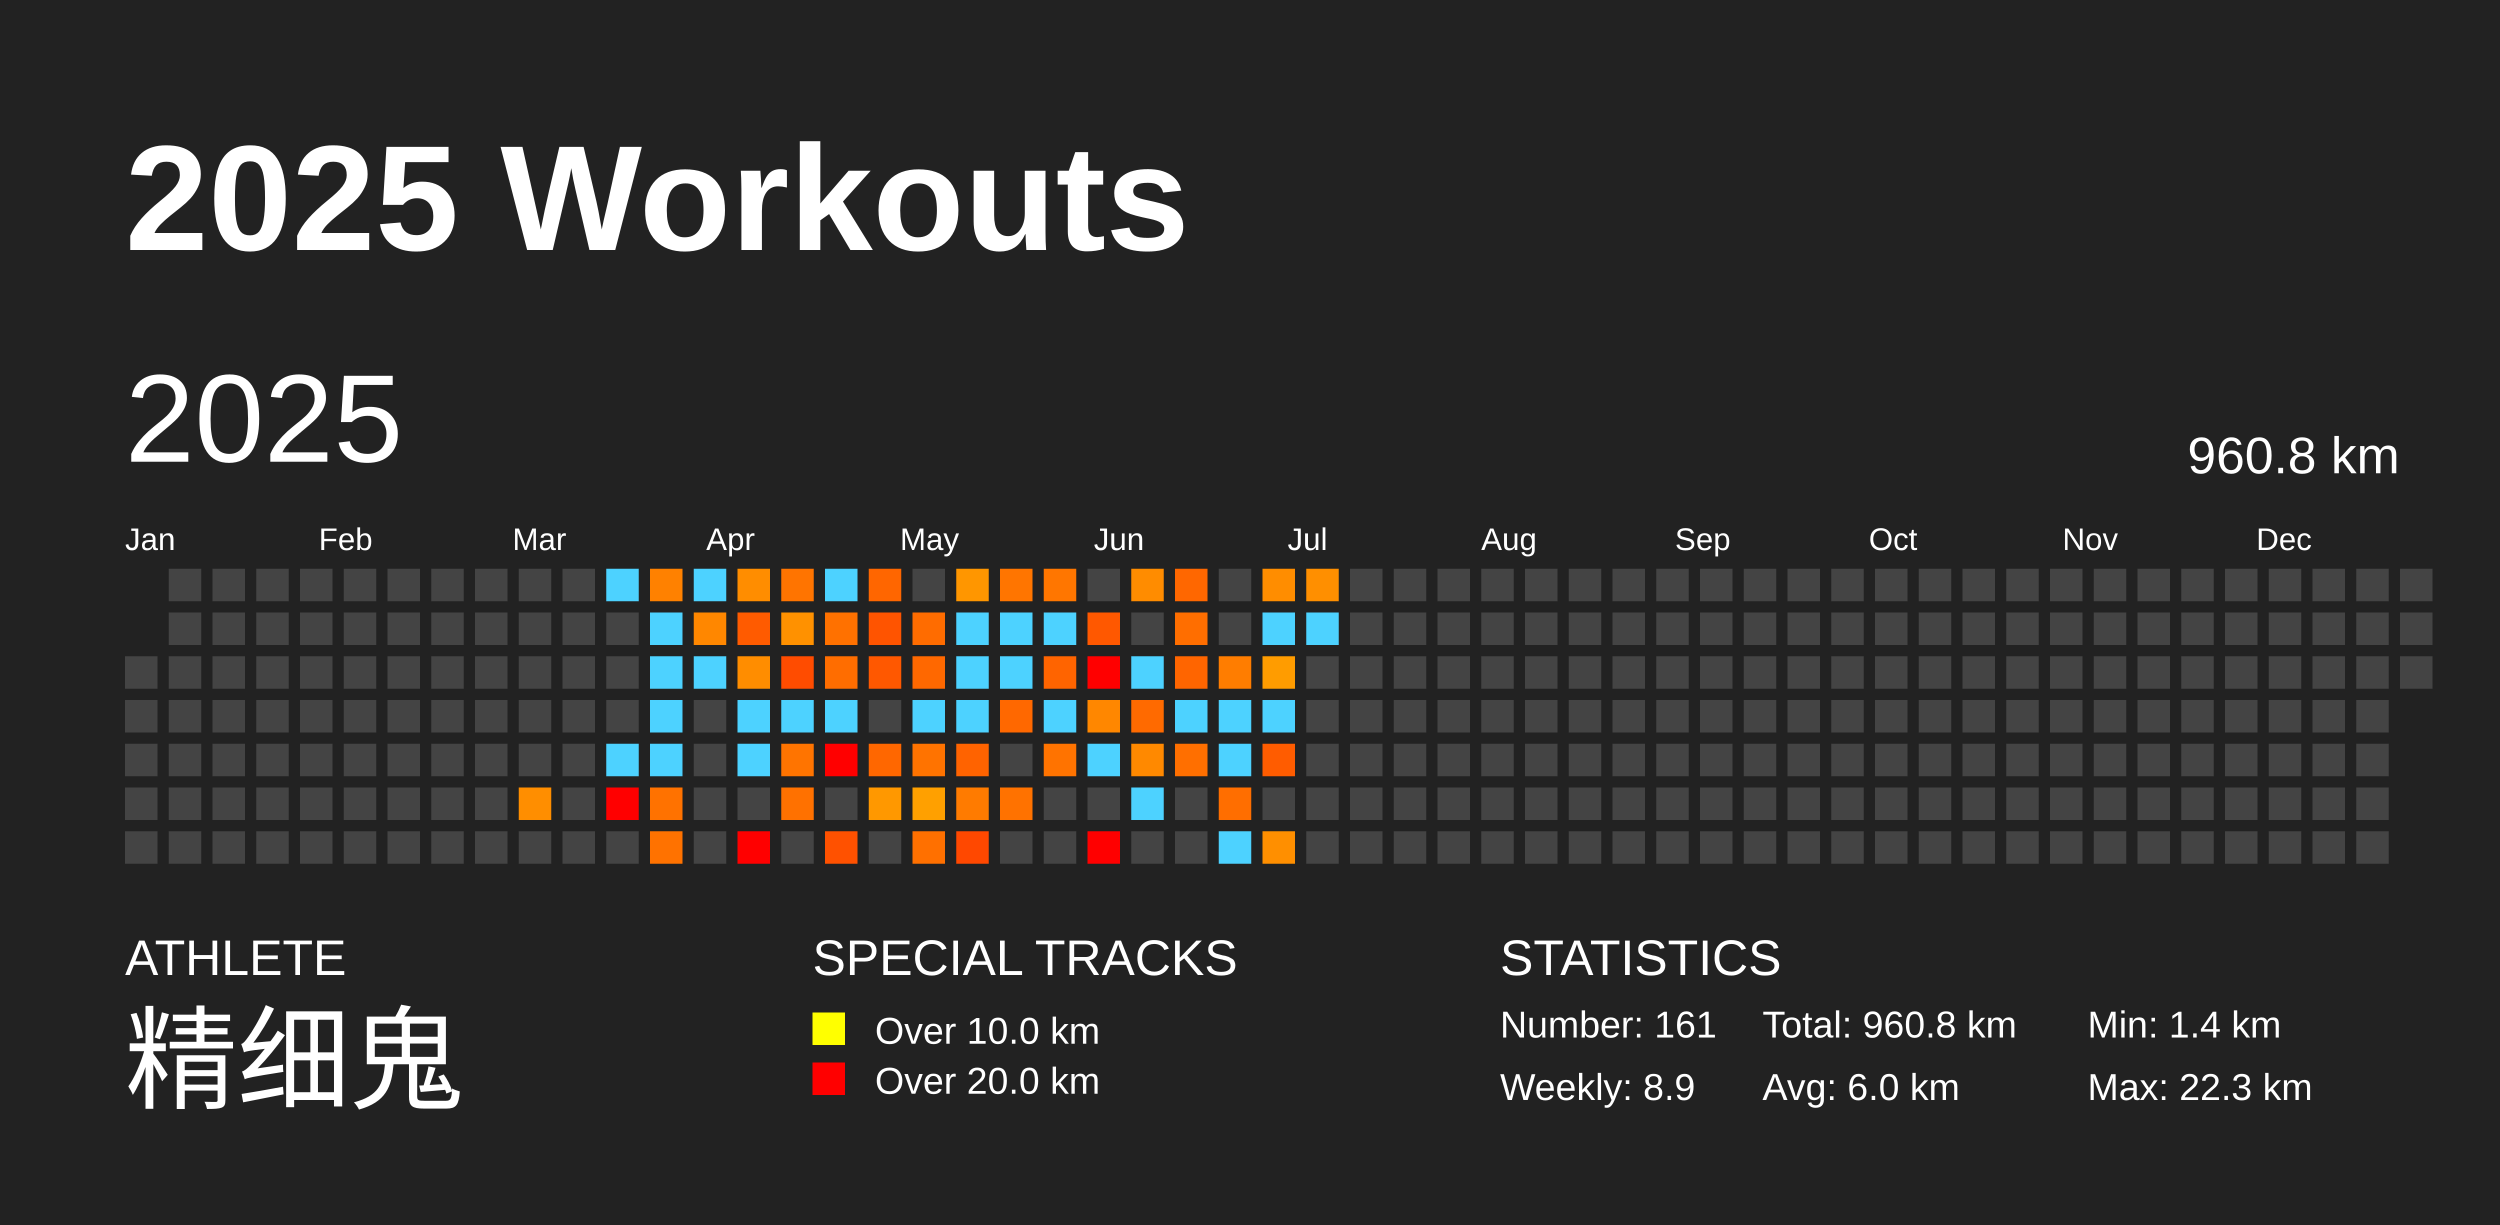
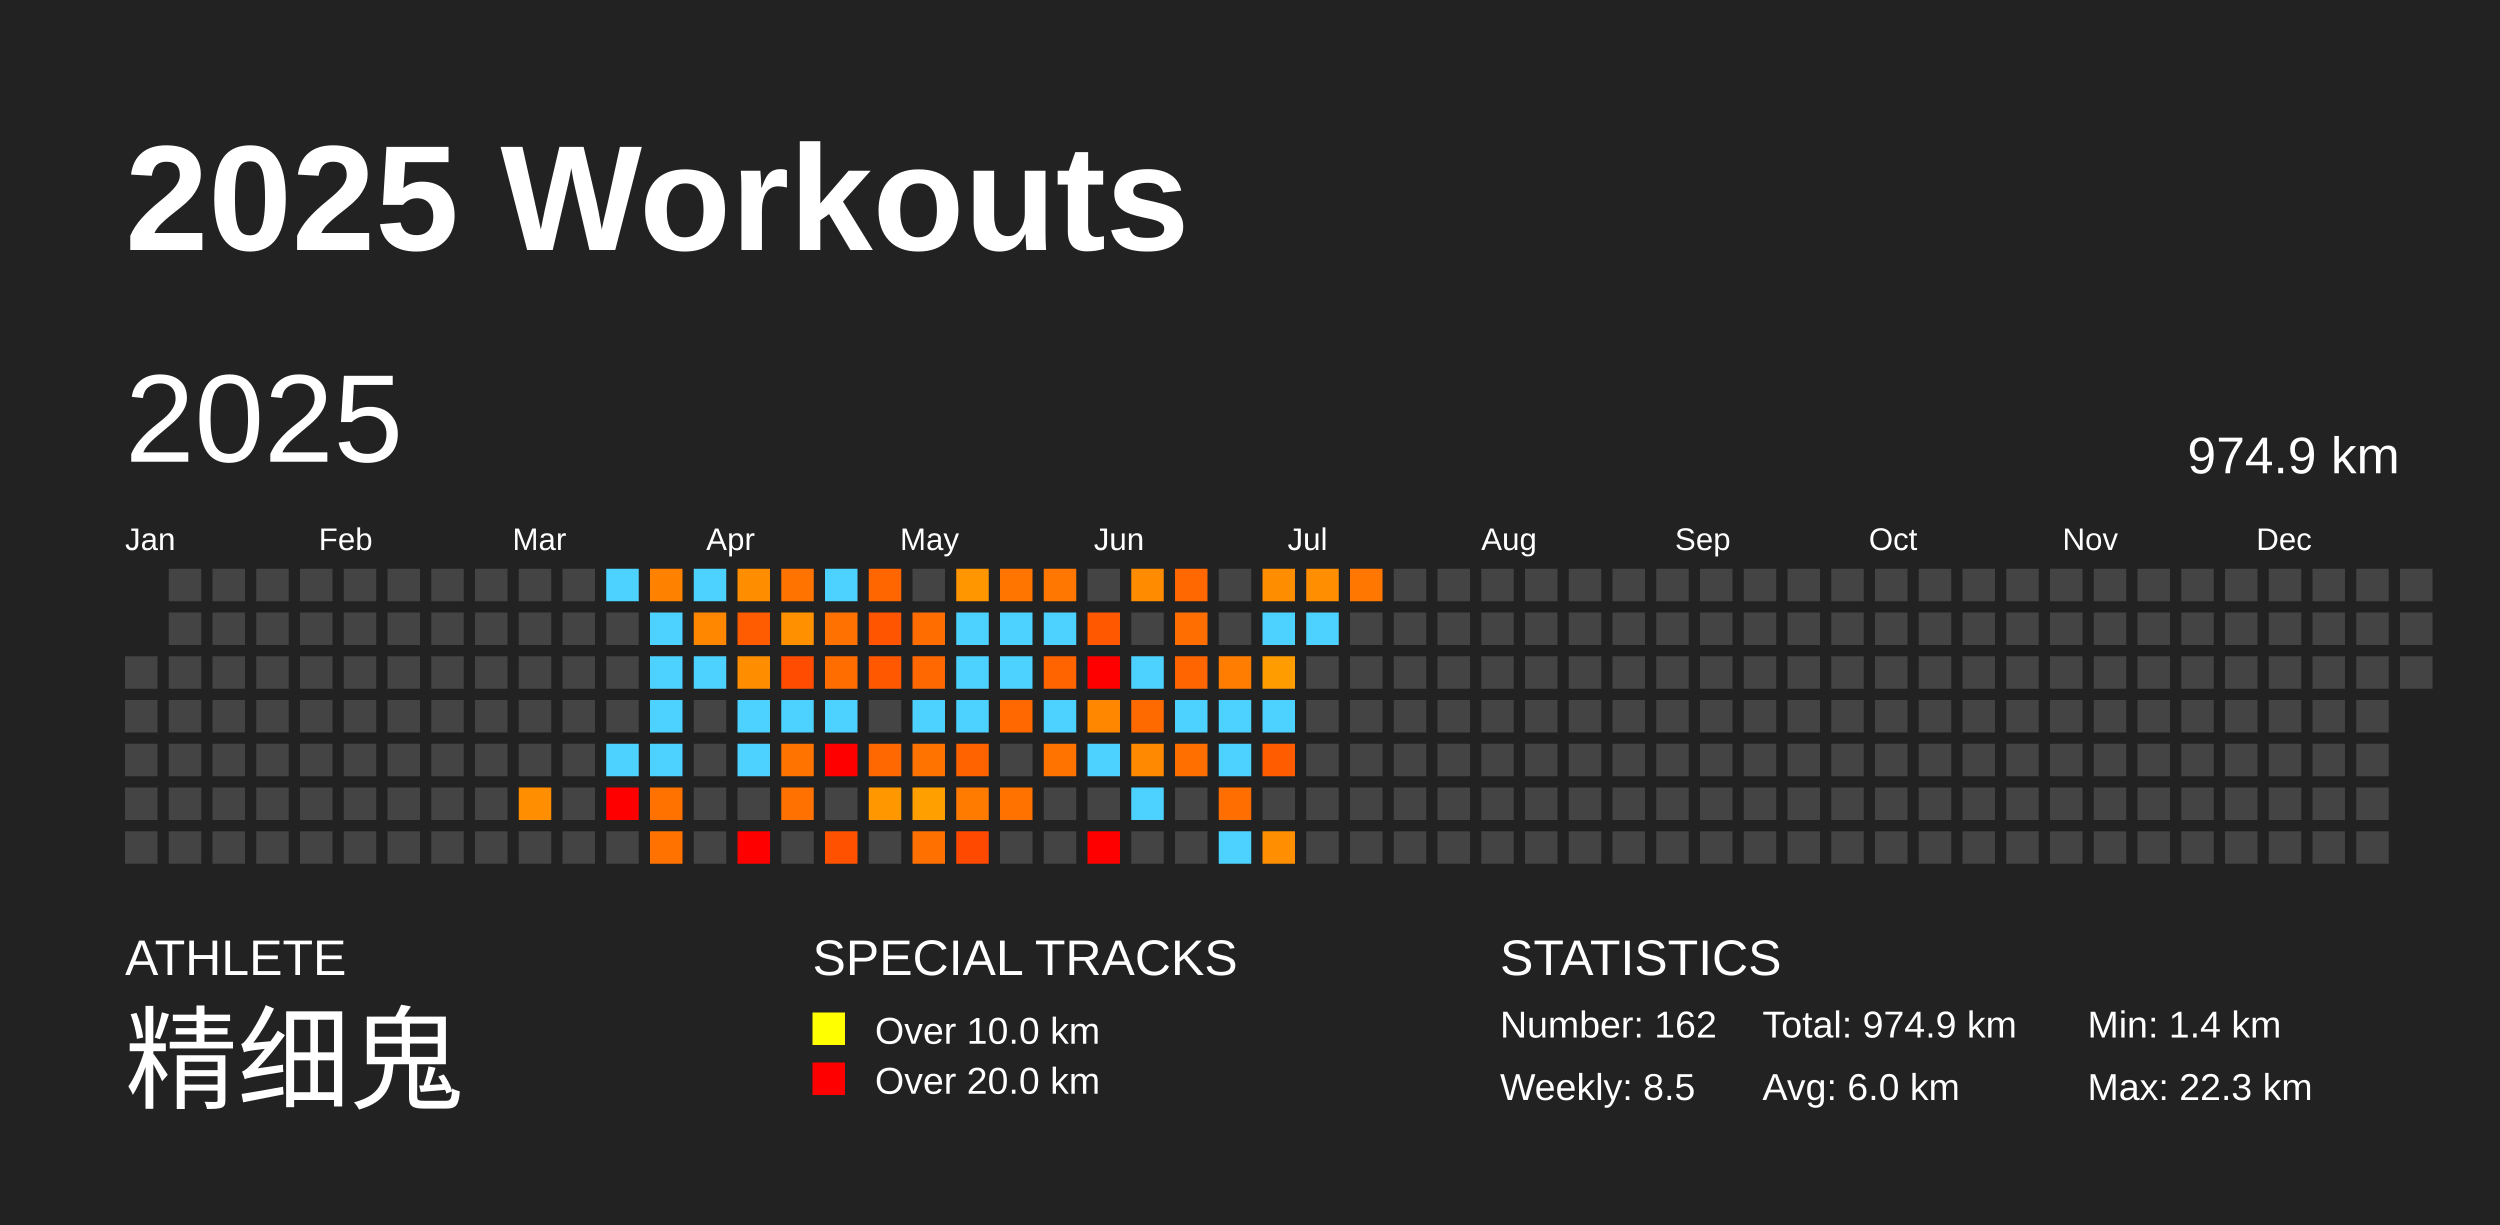
<svg xmlns="http://www.w3.org/2000/svg" baseProfile="full" height="98mm" version="1.1" viewBox="0,0,200,98" width="200mm">
  <defs />
  <rect fill="#222222" height="98" width="200" x="0" y="0" />
  <text fill="#FFFFFF" style="font-size:12px; font-family:Arial; font-weight:bold;" x="10" y="20">2025 Workouts</text>
  <text fill="#FFFFFF" style="font-size:4px; font-family:Arial" x="10" y="78">ATHLETE</text>
  <text fill="#FFFFFF" style="font-size:9px; font-family:Arial" x="10" y="88">精细鬼</text>
  <text fill="#FFFFFF" style="font-size:4px; font-family:Arial" x="65" y="78">SPECIAL TRACKS</text>
  <rect fill="yellow" height="2.6" width="2.6" x="65" y="81" />
  <text fill="#FFFFFF" style="font-size:3px; font-family:Arial" x="70" y="83.5">Over 10.0 km</text>
  <rect fill="red" height="2.6" width="2.6" x="65" y="85" />
  <text fill="#FFFFFF" style="font-size:3px; font-family:Arial" x="70" y="87.5">Over 20.0 km</text>
  <text fill="#FFFFFF" style="font-size:4px; font-family:Arial" x="120" y="78">STATISTICS</text>
-   <text fill="#FFFFFF" style="font-size:3px; font-family:Arial" x="120" y="83">Number: 161</text>
-   <text fill="#FFFFFF" style="font-size:3px; font-family:Arial" x="120" y="88">Weekly: 8.9</text>
-   <text fill="#FFFFFF" style="font-size:3px; font-family:Arial" x="141" y="83">Total: 960.8 km</text>
+   <text fill="#FFFFFF" style="font-size:3px; font-family:Arial" x="120" y="83">Number: 162</text>
+   <text fill="#FFFFFF" style="font-size:3px; font-family:Arial" x="120" y="88">Weekly: 8.5</text>
+   <text fill="#FFFFFF" style="font-size:3px; font-family:Arial" x="141" y="83">Total: 974.9 km</text>
  <text fill="#FFFFFF" style="font-size:3px; font-family:Arial" x="141" y="88">Avg: 6.0 km</text>
  <text fill="#FFFFFF" style="font-size:3px; font-family:Arial" x="167" y="83">Min: 1.4 km</text>
  <text fill="#FFFFFF" style="font-size:3px; font-family:Arial" x="167" y="88">Max: 22.3 km</text>
  <text dominant-baseline="hanging" fill="#FFFFFF" style="font-size:10.0px; font-family:Arial;" x="10" y="30">2025</text>
-   <text dominant-baseline="hanging" fill="#FFFFFF" style="font-size:4.125px; font-family:Arial;" x="175" y="35">960.8 km</text>
+   <text dominant-baseline="hanging" fill="#FFFFFF" style="font-size:4.125px; font-family:Arial;" x="175" y="35">974.9 km</text>
  <text fill="#FFFFFF" style="font-size:2.5px; font-family:Arial" x="10.0" y="44">Jan</text>
  <text fill="#FFFFFF" style="font-size:2.5px; font-family:Arial" x="25.5" y="44">Feb</text>
  <text fill="#FFFFFF" style="font-size:2.5px; font-family:Arial" x="41.0" y="44">Mar</text>
  <text fill="#FFFFFF" style="font-size:2.5px; font-family:Arial" x="56.5" y="44">Apr</text>
  <text fill="#FFFFFF" style="font-size:2.5px; font-family:Arial" x="72.0" y="44">May</text>
  <text fill="#FFFFFF" style="font-size:2.5px; font-family:Arial" x="87.5" y="44">Jun</text>
  <text fill="#FFFFFF" style="font-size:2.5px; font-family:Arial" x="103.0" y="44">Jul</text>
  <text fill="#FFFFFF" style="font-size:2.5px; font-family:Arial" x="118.5" y="44">Aug</text>
  <text fill="#FFFFFF" style="font-size:2.5px; font-family:Arial" x="134.0" y="44">Sep</text>
  <text fill="#FFFFFF" style="font-size:2.5px; font-family:Arial" x="149.5" y="44">Oct</text>
  <text fill="#FFFFFF" style="font-size:2.5px; font-family:Arial" x="165.0" y="44">Nov</text>
  <text fill="#FFFFFF" style="font-size:2.5px; font-family:Arial" x="180.5" y="44">Dec</text>
  <rect fill="#444444" height="2.6" width="2.6" x="10.0" y="52.5" />
  <rect fill="#444444" height="2.6" width="2.6" x="10.0" y="56.0" />
  <rect fill="#444444" height="2.6" width="2.6" x="10.0" y="59.5" />
  <rect fill="#444444" height="2.6" width="2.6" x="10.0" y="63.0" />
  <rect fill="#444444" height="2.6" width="2.6" x="10.0" y="66.5" />
  <rect fill="#444444" height="2.6" width="2.6" x="13.5" y="45.5" />
  <rect fill="#444444" height="2.6" width="2.6" x="13.5" y="49.0" />
  <rect fill="#444444" height="2.6" width="2.6" x="13.5" y="52.5" />
  <rect fill="#444444" height="2.6" width="2.6" x="13.5" y="56.0" />
  <rect fill="#444444" height="2.6" width="2.6" x="13.5" y="59.5" />
  <rect fill="#444444" height="2.6" width="2.6" x="13.5" y="63.0" />
  <rect fill="#444444" height="2.6" width="2.6" x="13.5" y="66.5" />
  <rect fill="#444444" height="2.6" width="2.6" x="17.0" y="45.5" />
  <rect fill="#444444" height="2.6" width="2.6" x="17.0" y="49.0" />
  <rect fill="#444444" height="2.6" width="2.6" x="17.0" y="52.5" />
  <rect fill="#444444" height="2.6" width="2.6" x="17.0" y="56.0" />
  <rect fill="#444444" height="2.6" width="2.6" x="17.0" y="59.5" />
  <rect fill="#444444" height="2.6" width="2.6" x="17.0" y="63.0" />
  <rect fill="#444444" height="2.6" width="2.6" x="17.0" y="66.5" />
  <rect fill="#444444" height="2.6" width="2.6" x="20.5" y="45.5" />
  <rect fill="#444444" height="2.6" width="2.6" x="20.5" y="49.0" />
  <rect fill="#444444" height="2.6" width="2.6" x="20.5" y="52.5" />
  <rect fill="#444444" height="2.6" width="2.6" x="20.5" y="56.0" />
  <rect fill="#444444" height="2.6" width="2.6" x="20.5" y="59.5" />
  <rect fill="#444444" height="2.6" width="2.6" x="20.5" y="63.0" />
  <rect fill="#444444" height="2.6" width="2.6" x="20.5" y="66.5" />
  <rect fill="#444444" height="2.6" width="2.6" x="24.0" y="45.5" />
  <rect fill="#444444" height="2.6" width="2.6" x="24.0" y="49.0" />
  <rect fill="#444444" height="2.6" width="2.6" x="24.0" y="52.5" />
  <rect fill="#444444" height="2.6" width="2.6" x="24.0" y="56.0" />
  <rect fill="#444444" height="2.6" width="2.6" x="24.0" y="59.5" />
  <rect fill="#444444" height="2.6" width="2.6" x="24.0" y="63.0" />
  <rect fill="#444444" height="2.6" width="2.6" x="24.0" y="66.5" />
  <rect fill="#444444" height="2.6" width="2.6" x="27.5" y="45.5" />
  <rect fill="#444444" height="2.6" width="2.6" x="27.5" y="49.0" />
  <rect fill="#444444" height="2.6" width="2.6" x="27.5" y="52.5" />
  <rect fill="#444444" height="2.6" width="2.6" x="27.5" y="56.0" />
  <rect fill="#444444" height="2.6" width="2.6" x="27.5" y="59.5" />
  <rect fill="#444444" height="2.6" width="2.6" x="27.5" y="63.0" />
  <rect fill="#444444" height="2.6" width="2.6" x="27.5" y="66.5" />
  <rect fill="#444444" height="2.6" width="2.6" x="31.0" y="45.5" />
  <rect fill="#444444" height="2.6" width="2.6" x="31.0" y="49.0" />
  <rect fill="#444444" height="2.6" width="2.6" x="31.0" y="52.5" />
  <rect fill="#444444" height="2.6" width="2.6" x="31.0" y="56.0" />
  <rect fill="#444444" height="2.6" width="2.6" x="31.0" y="59.5" />
  <rect fill="#444444" height="2.6" width="2.6" x="31.0" y="63.0" />
  <rect fill="#444444" height="2.6" width="2.6" x="31.0" y="66.5" />
  <rect fill="#444444" height="2.6" width="2.6" x="34.5" y="45.5" />
  <rect fill="#444444" height="2.6" width="2.6" x="34.5" y="49.0" />
  <rect fill="#444444" height="2.6" width="2.6" x="34.5" y="52.5" />
  <rect fill="#444444" height="2.6" width="2.6" x="34.5" y="56.0" />
  <rect fill="#444444" height="2.6" width="2.6" x="34.5" y="59.5" />
  <rect fill="#444444" height="2.6" width="2.6" x="34.5" y="63.0" />
  <rect fill="#444444" height="2.6" width="2.6" x="34.5" y="66.5" />
  <rect fill="#444444" height="2.6" width="2.6" x="38.0" y="45.5" />
  <rect fill="#444444" height="2.6" width="2.6" x="38.0" y="49.0" />
  <rect fill="#444444" height="2.6" width="2.6" x="38.0" y="52.5" />
  <rect fill="#444444" height="2.6" width="2.6" x="38.0" y="56.0" />
  <rect fill="#444444" height="2.6" width="2.6" x="38.0" y="59.5" />
  <rect fill="#444444" height="2.6" width="2.6" x="38.0" y="63.0" />
  <rect fill="#444444" height="2.6" width="2.6" x="38.0" y="66.5" />
  <rect fill="#444444" height="2.6" width="2.6" x="41.5" y="45.5" />
  <rect fill="#444444" height="2.6" width="2.6" x="41.5" y="49.0" />
  <rect fill="#444444" height="2.6" width="2.6" x="41.5" y="52.5" />
  <rect fill="#444444" height="2.6" width="2.6" x="41.5" y="56.0" />
  <rect fill="#444444" height="2.6" width="2.6" x="41.5" y="59.5" />
  <rect fill="#ff8e00" height="2.6" width="2.6" x="41.5" y="63.0" />
  <rect fill="#444444" height="2.6" width="2.6" x="41.5" y="66.5" />
  <rect fill="#444444" height="2.6" width="2.6" x="45.0" y="45.5" />
  <rect fill="#444444" height="2.6" width="2.6" x="45.0" y="49.0" />
  <rect fill="#444444" height="2.6" width="2.6" x="45.0" y="52.5" />
  <rect fill="#444444" height="2.6" width="2.6" x="45.0" y="56.0" />
  <rect fill="#444444" height="2.6" width="2.6" x="45.0" y="59.5" />
  <rect fill="#444444" height="2.6" width="2.6" x="45.0" y="63.0" />
  <rect fill="#444444" height="2.6" width="2.6" x="45.0" y="66.5" />
  <rect fill="#4dd2ff" height="2.6" width="2.6" x="48.5" y="45.5" />
  <rect fill="#444444" height="2.6" width="2.6" x="48.5" y="49.0" />
  <rect fill="#444444" height="2.6" width="2.6" x="48.5" y="52.5" />
  <rect fill="#444444" height="2.6" width="2.6" x="48.5" y="56.0" />
  <rect fill="#4dd2ff" height="2.6" width="2.6" x="48.5" y="59.5" />
  <rect fill="red" height="2.6" width="2.6" x="48.5" y="63.0" />
  <rect fill="#444444" height="2.6" width="2.6" x="48.5" y="66.5" />
  <rect fill="#ff8100" height="2.6" width="2.6" x="52.0" y="45.5" />
  <rect fill="#4dd2ff" height="2.6" width="2.6" x="52.0" y="49.0" />
  <rect fill="#4dd2ff" height="2.6" width="2.6" x="52.0" y="52.5" />
  <rect fill="#4dd2ff" height="2.6" width="2.6" x="52.0" y="56.0" />
  <rect fill="#4dd2ff" height="2.6" width="2.6" x="52.0" y="59.5" />
  <rect fill="#ff7200" height="2.6" width="2.6" x="52.0" y="63.0" />
  <rect fill="#ff7200" height="2.6" width="2.6" x="52.0" y="66.5" />
  <rect fill="#4dd2ff" height="2.6" width="2.6" x="55.5" y="45.5" />
  <rect fill="#ff8700" height="2.6" width="2.6" x="55.5" y="49.0" />
  <rect fill="#4dd2ff" height="2.6" width="2.6" x="55.5" y="52.5" />
  <rect fill="#444444" height="2.6" width="2.6" x="55.5" y="56.0" />
  <rect fill="#444444" height="2.6" width="2.6" x="55.5" y="59.5" />
  <rect fill="#444444" height="2.6" width="2.6" x="55.5" y="63.0" />
  <rect fill="#444444" height="2.6" width="2.6" x="55.5" y="66.5" />
  <rect fill="#ff8d00" height="2.6" width="2.6" x="59.0" y="45.5" />
  <rect fill="#ff5b00" height="2.6" width="2.6" x="59.0" y="49.0" />
  <rect fill="#ff8d00" height="2.6" width="2.6" x="59.0" y="52.5" />
  <rect fill="#4dd2ff" height="2.6" width="2.6" x="59.0" y="56.0" />
  <rect fill="#4dd2ff" height="2.6" width="2.6" x="59.0" y="59.5" />
  <rect fill="#444444" height="2.6" width="2.6" x="59.0" y="63.0" />
  <rect fill="red" height="2.6" width="2.6" x="59.0" y="66.5" />
  <rect fill="#ff7400" height="2.6" width="2.6" x="62.5" y="45.5" />
  <rect fill="#ff9100" height="2.6" width="2.6" x="62.5" y="49.0" />
  <rect fill="#ff4c00" height="2.6" width="2.6" x="62.5" y="52.5" />
  <rect fill="#4dd2ff" height="2.6" width="2.6" x="62.5" y="56.0" />
  <rect fill="#ff7400" height="2.6" width="2.6" x="62.5" y="59.5" />
  <rect fill="#ff7100" height="2.6" width="2.6" x="62.5" y="63.0" />
  <rect fill="#444444" height="2.6" width="2.6" x="62.5" y="66.5" />
  <rect fill="#4dd2ff" height="2.6" width="2.6" x="66.0" y="45.5" />
  <rect fill="#ff7100" height="2.6" width="2.6" x="66.0" y="49.0" />
  <rect fill="#ff6d00" height="2.6" width="2.6" x="66.0" y="52.5" />
  <rect fill="#4dd2ff" height="2.6" width="2.6" x="66.0" y="56.0" />
  <rect fill="red" height="2.6" width="2.6" x="66.0" y="59.5" />
  <rect fill="#444444" height="2.6" width="2.6" x="66.0" y="63.0" />
  <rect fill="#ff5100" height="2.6" width="2.6" x="66.0" y="66.5" />
  <rect fill="#ff6600" height="2.6" width="2.6" x="69.5" y="45.5" />
  <rect fill="#ff5400" height="2.6" width="2.6" x="69.5" y="49.0" />
  <rect fill="#ff5800" height="2.6" width="2.6" x="69.5" y="52.5" />
  <rect fill="#444444" height="2.6" width="2.6" x="69.5" y="56.0" />
  <rect fill="#ff6700" height="2.6" width="2.6" x="69.5" y="59.5" />
  <rect fill="#ff9800" height="2.6" width="2.6" x="69.5" y="63.0" />
  <rect fill="#444444" height="2.6" width="2.6" x="69.5" y="66.5" />
  <rect fill="#444444" height="2.6" width="2.6" x="73.0" y="45.5" />
  <rect fill="#ff6c00" height="2.6" width="2.6" x="73.0" y="49.0" />
  <rect fill="#ff6800" height="2.6" width="2.6" x="73.0" y="52.5" />
  <rect fill="#4dd2ff" height="2.6" width="2.6" x="73.0" y="56.0" />
  <rect fill="#ff7300" height="2.6" width="2.6" x="73.0" y="59.5" />
  <rect fill="#ffa000" height="2.6" width="2.6" x="73.0" y="63.0" />
  <rect fill="#ff7000" height="2.6" width="2.6" x="73.0" y="66.5" />
  <rect fill="#ff9600" height="2.6" width="2.6" x="76.5" y="45.5" />
  <rect fill="#4dd2ff" height="2.6" width="2.6" x="76.5" y="49.0" />
  <rect fill="#4dd2ff" height="2.6" width="2.6" x="76.5" y="52.5" />
  <rect fill="#4dd2ff" height="2.6" width="2.6" x="76.5" y="56.0" />
  <rect fill="#ff6300" height="2.6" width="2.6" x="76.5" y="59.5" />
  <rect fill="#ff7b00" height="2.6" width="2.6" x="76.5" y="63.0" />
  <rect fill="#ff4800" height="2.6" width="2.6" x="76.5" y="66.5" />
  <rect fill="#ff7500" height="2.6" width="2.6" x="80.0" y="45.5" />
  <rect fill="#4dd2ff" height="2.6" width="2.6" x="80.0" y="49.0" />
  <rect fill="#4dd2ff" height="2.6" width="2.6" x="80.0" y="52.5" />
  <rect fill="#ff6800" height="2.6" width="2.6" x="80.0" y="56.0" />
  <rect fill="#444444" height="2.6" width="2.6" x="80.0" y="59.5" />
  <rect fill="#ff7200" height="2.6" width="2.6" x="80.0" y="63.0" />
  <rect fill="#444444" height="2.6" width="2.6" x="80.0" y="66.5" />
  <rect fill="#ff7600" height="2.6" width="2.6" x="83.5" y="45.5" />
  <rect fill="#4dd2ff" height="2.6" width="2.6" x="83.5" y="49.0" />
  <rect fill="#ff6400" height="2.6" width="2.6" x="83.5" y="52.5" />
  <rect fill="#4dd2ff" height="2.6" width="2.6" x="83.5" y="56.0" />
  <rect fill="#ff7300" height="2.6" width="2.6" x="83.5" y="59.5" />
  <rect fill="#444444" height="2.6" width="2.6" x="83.5" y="63.0" />
  <rect fill="#444444" height="2.6" width="2.6" x="83.5" y="66.5" />
  <rect fill="#444444" height="2.6" width="2.6" x="87.0" y="45.5" />
  <rect fill="#ff5800" height="2.6" width="2.6" x="87.0" y="49.0" />
  <rect fill="red" height="2.6" width="2.6" x="87.0" y="52.5" />
  <rect fill="#ff8700" height="2.6" width="2.6" x="87.0" y="56.0" />
  <rect fill="#4dd2ff" height="2.6" width="2.6" x="87.0" y="59.5" />
  <rect fill="#444444" height="2.6" width="2.6" x="87.0" y="63.0" />
  <rect fill="red" height="2.6" width="2.6" x="87.0" y="66.5" />
  <rect fill="#ff8c00" height="2.6" width="2.6" x="90.5" y="45.5" />
  <rect fill="#444444" height="2.6" width="2.6" x="90.5" y="49.0" />
  <rect fill="#4dd2ff" height="2.6" width="2.6" x="90.5" y="52.5" />
  <rect fill="#ff6a00" height="2.6" width="2.6" x="90.5" y="56.0" />
  <rect fill="#ff8900" height="2.6" width="2.6" x="90.5" y="59.5" />
  <rect fill="#4dd2ff" height="2.6" width="2.6" x="90.5" y="63.0" />
  <rect fill="#444444" height="2.6" width="2.6" x="90.5" y="66.5" />
  <rect fill="#ff6700" height="2.6" width="2.6" x="94.0" y="45.5" />
  <rect fill="#ff6e00" height="2.6" width="2.6" x="94.0" y="49.0" />
  <rect fill="#ff6500" height="2.6" width="2.6" x="94.0" y="52.5" />
  <rect fill="#4dd2ff" height="2.6" width="2.6" x="94.0" y="56.0" />
  <rect fill="#ff6f00" height="2.6" width="2.6" x="94.0" y="59.5" />
  <rect fill="#444444" height="2.6" width="2.6" x="94.0" y="63.0" />
  <rect fill="#444444" height="2.6" width="2.6" x="94.0" y="66.5" />
  <rect fill="#444444" height="2.6" width="2.6" x="97.5" y="45.5" />
  <rect fill="#444444" height="2.6" width="2.6" x="97.5" y="49.0" />
  <rect fill="#ff7d00" height="2.6" width="2.6" x="97.5" y="52.5" />
  <rect fill="#4dd2ff" height="2.6" width="2.6" x="97.5" y="56.0" />
  <rect fill="#4dd2ff" height="2.6" width="2.6" x="97.5" y="59.5" />
  <rect fill="#ff6e00" height="2.6" width="2.6" x="97.5" y="63.0" />
  <rect fill="#4dd2ff" height="2.6" width="2.6" x="97.5" y="66.5" />
  <rect fill="#ff8d00" height="2.6" width="2.6" x="101.0" y="45.5" />
  <rect fill="#4dd2ff" height="2.6" width="2.6" x="101.0" y="49.0" />
  <rect fill="#ff9c00" height="2.6" width="2.6" x="101.0" y="52.5" />
  <rect fill="#4dd2ff" height="2.6" width="2.6" x="101.0" y="56.0" />
  <rect fill="#ff5c00" height="2.6" width="2.6" x="101.0" y="59.5" />
  <rect fill="#444444" height="2.6" width="2.6" x="101.0" y="63.0" />
  <rect fill="#ff8f00" height="2.6" width="2.6" x="101.0" y="66.5" />
  <rect fill="#ff8f00" height="2.6" width="2.6" x="104.5" y="45.5" />
  <rect fill="#4dd2ff" height="2.6" width="2.6" x="104.5" y="49.0" />
  <rect fill="#444444" height="2.6" width="2.6" x="104.5" y="52.5" />
  <rect fill="#444444" height="2.6" width="2.6" x="104.5" y="56.0" />
  <rect fill="#444444" height="2.6" width="2.6" x="104.5" y="59.5" />
  <rect fill="#444444" height="2.6" width="2.6" x="104.5" y="63.0" />
  <rect fill="#444444" height="2.6" width="2.6" x="104.5" y="66.5" />
-   <rect fill="#444444" height="2.6" width="2.6" x="108.0" y="45.5" />
+   <rect fill="#ff7700" height="2.6" width="2.6" x="108.0" y="45.5" />
  <rect fill="#444444" height="2.6" width="2.6" x="108.0" y="49.0" />
  <rect fill="#444444" height="2.6" width="2.6" x="108.0" y="52.5" />
  <rect fill="#444444" height="2.6" width="2.6" x="108.0" y="56.0" />
  <rect fill="#444444" height="2.6" width="2.6" x="108.0" y="59.5" />
  <rect fill="#444444" height="2.6" width="2.6" x="108.0" y="63.0" />
  <rect fill="#444444" height="2.6" width="2.6" x="108.0" y="66.5" />
  <rect fill="#444444" height="2.6" width="2.6" x="111.5" y="45.5" />
  <rect fill="#444444" height="2.6" width="2.6" x="111.5" y="49.0" />
  <rect fill="#444444" height="2.6" width="2.6" x="111.5" y="52.5" />
  <rect fill="#444444" height="2.6" width="2.6" x="111.5" y="56.0" />
  <rect fill="#444444" height="2.6" width="2.6" x="111.5" y="59.5" />
  <rect fill="#444444" height="2.6" width="2.6" x="111.5" y="63.0" />
  <rect fill="#444444" height="2.6" width="2.6" x="111.5" y="66.5" />
  <rect fill="#444444" height="2.6" width="2.6" x="115.0" y="45.5" />
  <rect fill="#444444" height="2.6" width="2.6" x="115.0" y="49.0" />
  <rect fill="#444444" height="2.6" width="2.6" x="115.0" y="52.5" />
  <rect fill="#444444" height="2.6" width="2.6" x="115.0" y="56.0" />
  <rect fill="#444444" height="2.6" width="2.6" x="115.0" y="59.5" />
  <rect fill="#444444" height="2.6" width="2.6" x="115.0" y="63.0" />
  <rect fill="#444444" height="2.6" width="2.6" x="115.0" y="66.5" />
  <rect fill="#444444" height="2.6" width="2.6" x="118.5" y="45.5" />
  <rect fill="#444444" height="2.6" width="2.6" x="118.5" y="49.0" />
  <rect fill="#444444" height="2.6" width="2.6" x="118.5" y="52.5" />
  <rect fill="#444444" height="2.6" width="2.6" x="118.5" y="56.0" />
  <rect fill="#444444" height="2.6" width="2.6" x="118.5" y="59.5" />
  <rect fill="#444444" height="2.6" width="2.6" x="118.5" y="63.0" />
  <rect fill="#444444" height="2.6" width="2.6" x="118.5" y="66.5" />
  <rect fill="#444444" height="2.6" width="2.6" x="122.0" y="45.5" />
  <rect fill="#444444" height="2.6" width="2.6" x="122.0" y="49.0" />
  <rect fill="#444444" height="2.6" width="2.6" x="122.0" y="52.5" />
  <rect fill="#444444" height="2.6" width="2.6" x="122.0" y="56.0" />
  <rect fill="#444444" height="2.6" width="2.6" x="122.0" y="59.5" />
  <rect fill="#444444" height="2.6" width="2.6" x="122.0" y="63.0" />
  <rect fill="#444444" height="2.6" width="2.6" x="122.0" y="66.5" />
  <rect fill="#444444" height="2.6" width="2.6" x="125.5" y="45.5" />
  <rect fill="#444444" height="2.6" width="2.6" x="125.5" y="49.0" />
  <rect fill="#444444" height="2.6" width="2.6" x="125.5" y="52.5" />
  <rect fill="#444444" height="2.6" width="2.6" x="125.5" y="56.0" />
  <rect fill="#444444" height="2.6" width="2.6" x="125.5" y="59.5" />
  <rect fill="#444444" height="2.6" width="2.6" x="125.5" y="63.0" />
  <rect fill="#444444" height="2.6" width="2.6" x="125.5" y="66.5" />
  <rect fill="#444444" height="2.6" width="2.6" x="129.0" y="45.5" />
  <rect fill="#444444" height="2.6" width="2.6" x="129.0" y="49.0" />
  <rect fill="#444444" height="2.6" width="2.6" x="129.0" y="52.5" />
  <rect fill="#444444" height="2.6" width="2.6" x="129.0" y="56.0" />
  <rect fill="#444444" height="2.6" width="2.6" x="129.0" y="59.5" />
  <rect fill="#444444" height="2.6" width="2.6" x="129.0" y="63.0" />
  <rect fill="#444444" height="2.6" width="2.6" x="129.0" y="66.5" />
  <rect fill="#444444" height="2.6" width="2.6" x="132.5" y="45.5" />
  <rect fill="#444444" height="2.6" width="2.6" x="132.5" y="49.0" />
  <rect fill="#444444" height="2.6" width="2.6" x="132.5" y="52.5" />
  <rect fill="#444444" height="2.6" width="2.6" x="132.5" y="56.0" />
  <rect fill="#444444" height="2.6" width="2.6" x="132.5" y="59.5" />
  <rect fill="#444444" height="2.6" width="2.6" x="132.5" y="63.0" />
  <rect fill="#444444" height="2.6" width="2.6" x="132.5" y="66.5" />
  <rect fill="#444444" height="2.6" width="2.6" x="136.0" y="45.5" />
  <rect fill="#444444" height="2.6" width="2.6" x="136.0" y="49.0" />
  <rect fill="#444444" height="2.6" width="2.6" x="136.0" y="52.5" />
  <rect fill="#444444" height="2.6" width="2.6" x="136.0" y="56.0" />
  <rect fill="#444444" height="2.6" width="2.6" x="136.0" y="59.5" />
  <rect fill="#444444" height="2.6" width="2.6" x="136.0" y="63.0" />
  <rect fill="#444444" height="2.6" width="2.6" x="136.0" y="66.5" />
  <rect fill="#444444" height="2.6" width="2.6" x="139.5" y="45.5" />
  <rect fill="#444444" height="2.6" width="2.6" x="139.5" y="49.0" />
  <rect fill="#444444" height="2.6" width="2.6" x="139.5" y="52.5" />
  <rect fill="#444444" height="2.6" width="2.6" x="139.5" y="56.0" />
  <rect fill="#444444" height="2.6" width="2.6" x="139.5" y="59.5" />
  <rect fill="#444444" height="2.6" width="2.6" x="139.5" y="63.0" />
  <rect fill="#444444" height="2.6" width="2.6" x="139.5" y="66.5" />
  <rect fill="#444444" height="2.6" width="2.6" x="143.0" y="45.5" />
  <rect fill="#444444" height="2.6" width="2.6" x="143.0" y="49.0" />
  <rect fill="#444444" height="2.6" width="2.6" x="143.0" y="52.5" />
  <rect fill="#444444" height="2.6" width="2.6" x="143.0" y="56.0" />
  <rect fill="#444444" height="2.6" width="2.6" x="143.0" y="59.5" />
  <rect fill="#444444" height="2.6" width="2.6" x="143.0" y="63.0" />
  <rect fill="#444444" height="2.6" width="2.6" x="143.0" y="66.5" />
  <rect fill="#444444" height="2.6" width="2.6" x="146.5" y="45.5" />
  <rect fill="#444444" height="2.6" width="2.6" x="146.5" y="49.0" />
  <rect fill="#444444" height="2.6" width="2.6" x="146.5" y="52.5" />
  <rect fill="#444444" height="2.6" width="2.6" x="146.5" y="56.0" />
  <rect fill="#444444" height="2.6" width="2.6" x="146.5" y="59.5" />
  <rect fill="#444444" height="2.6" width="2.6" x="146.5" y="63.0" />
  <rect fill="#444444" height="2.6" width="2.6" x="146.5" y="66.5" />
  <rect fill="#444444" height="2.6" width="2.6" x="150.0" y="45.5" />
  <rect fill="#444444" height="2.6" width="2.6" x="150.0" y="49.0" />
  <rect fill="#444444" height="2.6" width="2.6" x="150.0" y="52.5" />
  <rect fill="#444444" height="2.6" width="2.6" x="150.0" y="56.0" />
  <rect fill="#444444" height="2.6" width="2.6" x="150.0" y="59.5" />
  <rect fill="#444444" height="2.6" width="2.6" x="150.0" y="63.0" />
  <rect fill="#444444" height="2.6" width="2.6" x="150.0" y="66.5" />
  <rect fill="#444444" height="2.6" width="2.6" x="153.5" y="45.5" />
  <rect fill="#444444" height="2.6" width="2.6" x="153.5" y="49.0" />
  <rect fill="#444444" height="2.6" width="2.6" x="153.5" y="52.5" />
  <rect fill="#444444" height="2.6" width="2.6" x="153.5" y="56.0" />
  <rect fill="#444444" height="2.6" width="2.6" x="153.5" y="59.5" />
  <rect fill="#444444" height="2.6" width="2.6" x="153.5" y="63.0" />
  <rect fill="#444444" height="2.6" width="2.6" x="153.5" y="66.5" />
  <rect fill="#444444" height="2.6" width="2.6" x="157.0" y="45.5" />
  <rect fill="#444444" height="2.6" width="2.6" x="157.0" y="49.0" />
  <rect fill="#444444" height="2.6" width="2.6" x="157.0" y="52.5" />
  <rect fill="#444444" height="2.6" width="2.6" x="157.0" y="56.0" />
  <rect fill="#444444" height="2.6" width="2.6" x="157.0" y="59.5" />
  <rect fill="#444444" height="2.6" width="2.6" x="157.0" y="63.0" />
  <rect fill="#444444" height="2.6" width="2.6" x="157.0" y="66.5" />
  <rect fill="#444444" height="2.6" width="2.6" x="160.5" y="45.5" />
  <rect fill="#444444" height="2.6" width="2.6" x="160.5" y="49.0" />
  <rect fill="#444444" height="2.6" width="2.6" x="160.5" y="52.5" />
  <rect fill="#444444" height="2.6" width="2.6" x="160.5" y="56.0" />
  <rect fill="#444444" height="2.6" width="2.6" x="160.5" y="59.5" />
  <rect fill="#444444" height="2.6" width="2.6" x="160.5" y="63.0" />
  <rect fill="#444444" height="2.6" width="2.6" x="160.5" y="66.5" />
  <rect fill="#444444" height="2.6" width="2.6" x="164.0" y="45.5" />
  <rect fill="#444444" height="2.6" width="2.6" x="164.0" y="49.0" />
  <rect fill="#444444" height="2.6" width="2.6" x="164.0" y="52.5" />
  <rect fill="#444444" height="2.6" width="2.6" x="164.0" y="56.0" />
  <rect fill="#444444" height="2.6" width="2.6" x="164.0" y="59.5" />
  <rect fill="#444444" height="2.6" width="2.6" x="164.0" y="63.0" />
  <rect fill="#444444" height="2.6" width="2.6" x="164.0" y="66.5" />
  <rect fill="#444444" height="2.6" width="2.6" x="167.5" y="45.5" />
  <rect fill="#444444" height="2.6" width="2.6" x="167.5" y="49.0" />
  <rect fill="#444444" height="2.6" width="2.6" x="167.5" y="52.5" />
  <rect fill="#444444" height="2.6" width="2.6" x="167.5" y="56.0" />
  <rect fill="#444444" height="2.6" width="2.6" x="167.5" y="59.5" />
  <rect fill="#444444" height="2.6" width="2.6" x="167.5" y="63.0" />
  <rect fill="#444444" height="2.6" width="2.6" x="167.5" y="66.5" />
  <rect fill="#444444" height="2.6" width="2.6" x="171.0" y="45.5" />
  <rect fill="#444444" height="2.6" width="2.6" x="171.0" y="49.0" />
  <rect fill="#444444" height="2.6" width="2.6" x="171.0" y="52.5" />
  <rect fill="#444444" height="2.6" width="2.6" x="171.0" y="56.0" />
  <rect fill="#444444" height="2.6" width="2.6" x="171.0" y="59.5" />
  <rect fill="#444444" height="2.6" width="2.6" x="171.0" y="63.0" />
  <rect fill="#444444" height="2.6" width="2.6" x="171.0" y="66.5" />
  <rect fill="#444444" height="2.6" width="2.6" x="174.5" y="45.5" />
  <rect fill="#444444" height="2.6" width="2.6" x="174.5" y="49.0" />
  <rect fill="#444444" height="2.6" width="2.6" x="174.5" y="52.5" />
  <rect fill="#444444" height="2.6" width="2.6" x="174.5" y="56.0" />
  <rect fill="#444444" height="2.6" width="2.6" x="174.5" y="59.5" />
  <rect fill="#444444" height="2.6" width="2.6" x="174.5" y="63.0" />
  <rect fill="#444444" height="2.6" width="2.6" x="174.5" y="66.5" />
  <rect fill="#444444" height="2.6" width="2.6" x="178.0" y="45.5" />
  <rect fill="#444444" height="2.6" width="2.6" x="178.0" y="49.0" />
  <rect fill="#444444" height="2.6" width="2.6" x="178.0" y="52.5" />
  <rect fill="#444444" height="2.6" width="2.6" x="178.0" y="56.0" />
  <rect fill="#444444" height="2.6" width="2.6" x="178.0" y="59.5" />
  <rect fill="#444444" height="2.6" width="2.6" x="178.0" y="63.0" />
  <rect fill="#444444" height="2.6" width="2.6" x="178.0" y="66.5" />
  <rect fill="#444444" height="2.6" width="2.6" x="181.5" y="45.5" />
  <rect fill="#444444" height="2.6" width="2.6" x="181.5" y="49.0" />
  <rect fill="#444444" height="2.6" width="2.6" x="181.5" y="52.5" />
  <rect fill="#444444" height="2.6" width="2.6" x="181.5" y="56.0" />
  <rect fill="#444444" height="2.6" width="2.6" x="181.5" y="59.5" />
  <rect fill="#444444" height="2.6" width="2.6" x="181.5" y="63.0" />
  <rect fill="#444444" height="2.6" width="2.6" x="181.5" y="66.5" />
  <rect fill="#444444" height="2.6" width="2.6" x="185.0" y="45.5" />
  <rect fill="#444444" height="2.6" width="2.6" x="185.0" y="49.0" />
  <rect fill="#444444" height="2.6" width="2.6" x="185.0" y="52.5" />
  <rect fill="#444444" height="2.6" width="2.6" x="185.0" y="56.0" />
  <rect fill="#444444" height="2.6" width="2.6" x="185.0" y="59.5" />
  <rect fill="#444444" height="2.6" width="2.6" x="185.0" y="63.0" />
  <rect fill="#444444" height="2.6" width="2.6" x="185.0" y="66.5" />
  <rect fill="#444444" height="2.6" width="2.6" x="188.5" y="45.5" />
  <rect fill="#444444" height="2.6" width="2.6" x="188.5" y="49.0" />
  <rect fill="#444444" height="2.6" width="2.6" x="188.5" y="52.5" />
  <rect fill="#444444" height="2.6" width="2.6" x="188.5" y="56.0" />
  <rect fill="#444444" height="2.6" width="2.6" x="188.5" y="59.5" />
  <rect fill="#444444" height="2.6" width="2.6" x="188.5" y="63.0" />
  <rect fill="#444444" height="2.6" width="2.6" x="188.5" y="66.5" />
  <rect fill="#444444" height="2.6" width="2.6" x="192.0" y="45.5" />
  <rect fill="#444444" height="2.6" width="2.6" x="192.0" y="49.0" />
  <rect fill="#444444" height="2.6" width="2.6" x="192.0" y="52.5" />
</svg>
